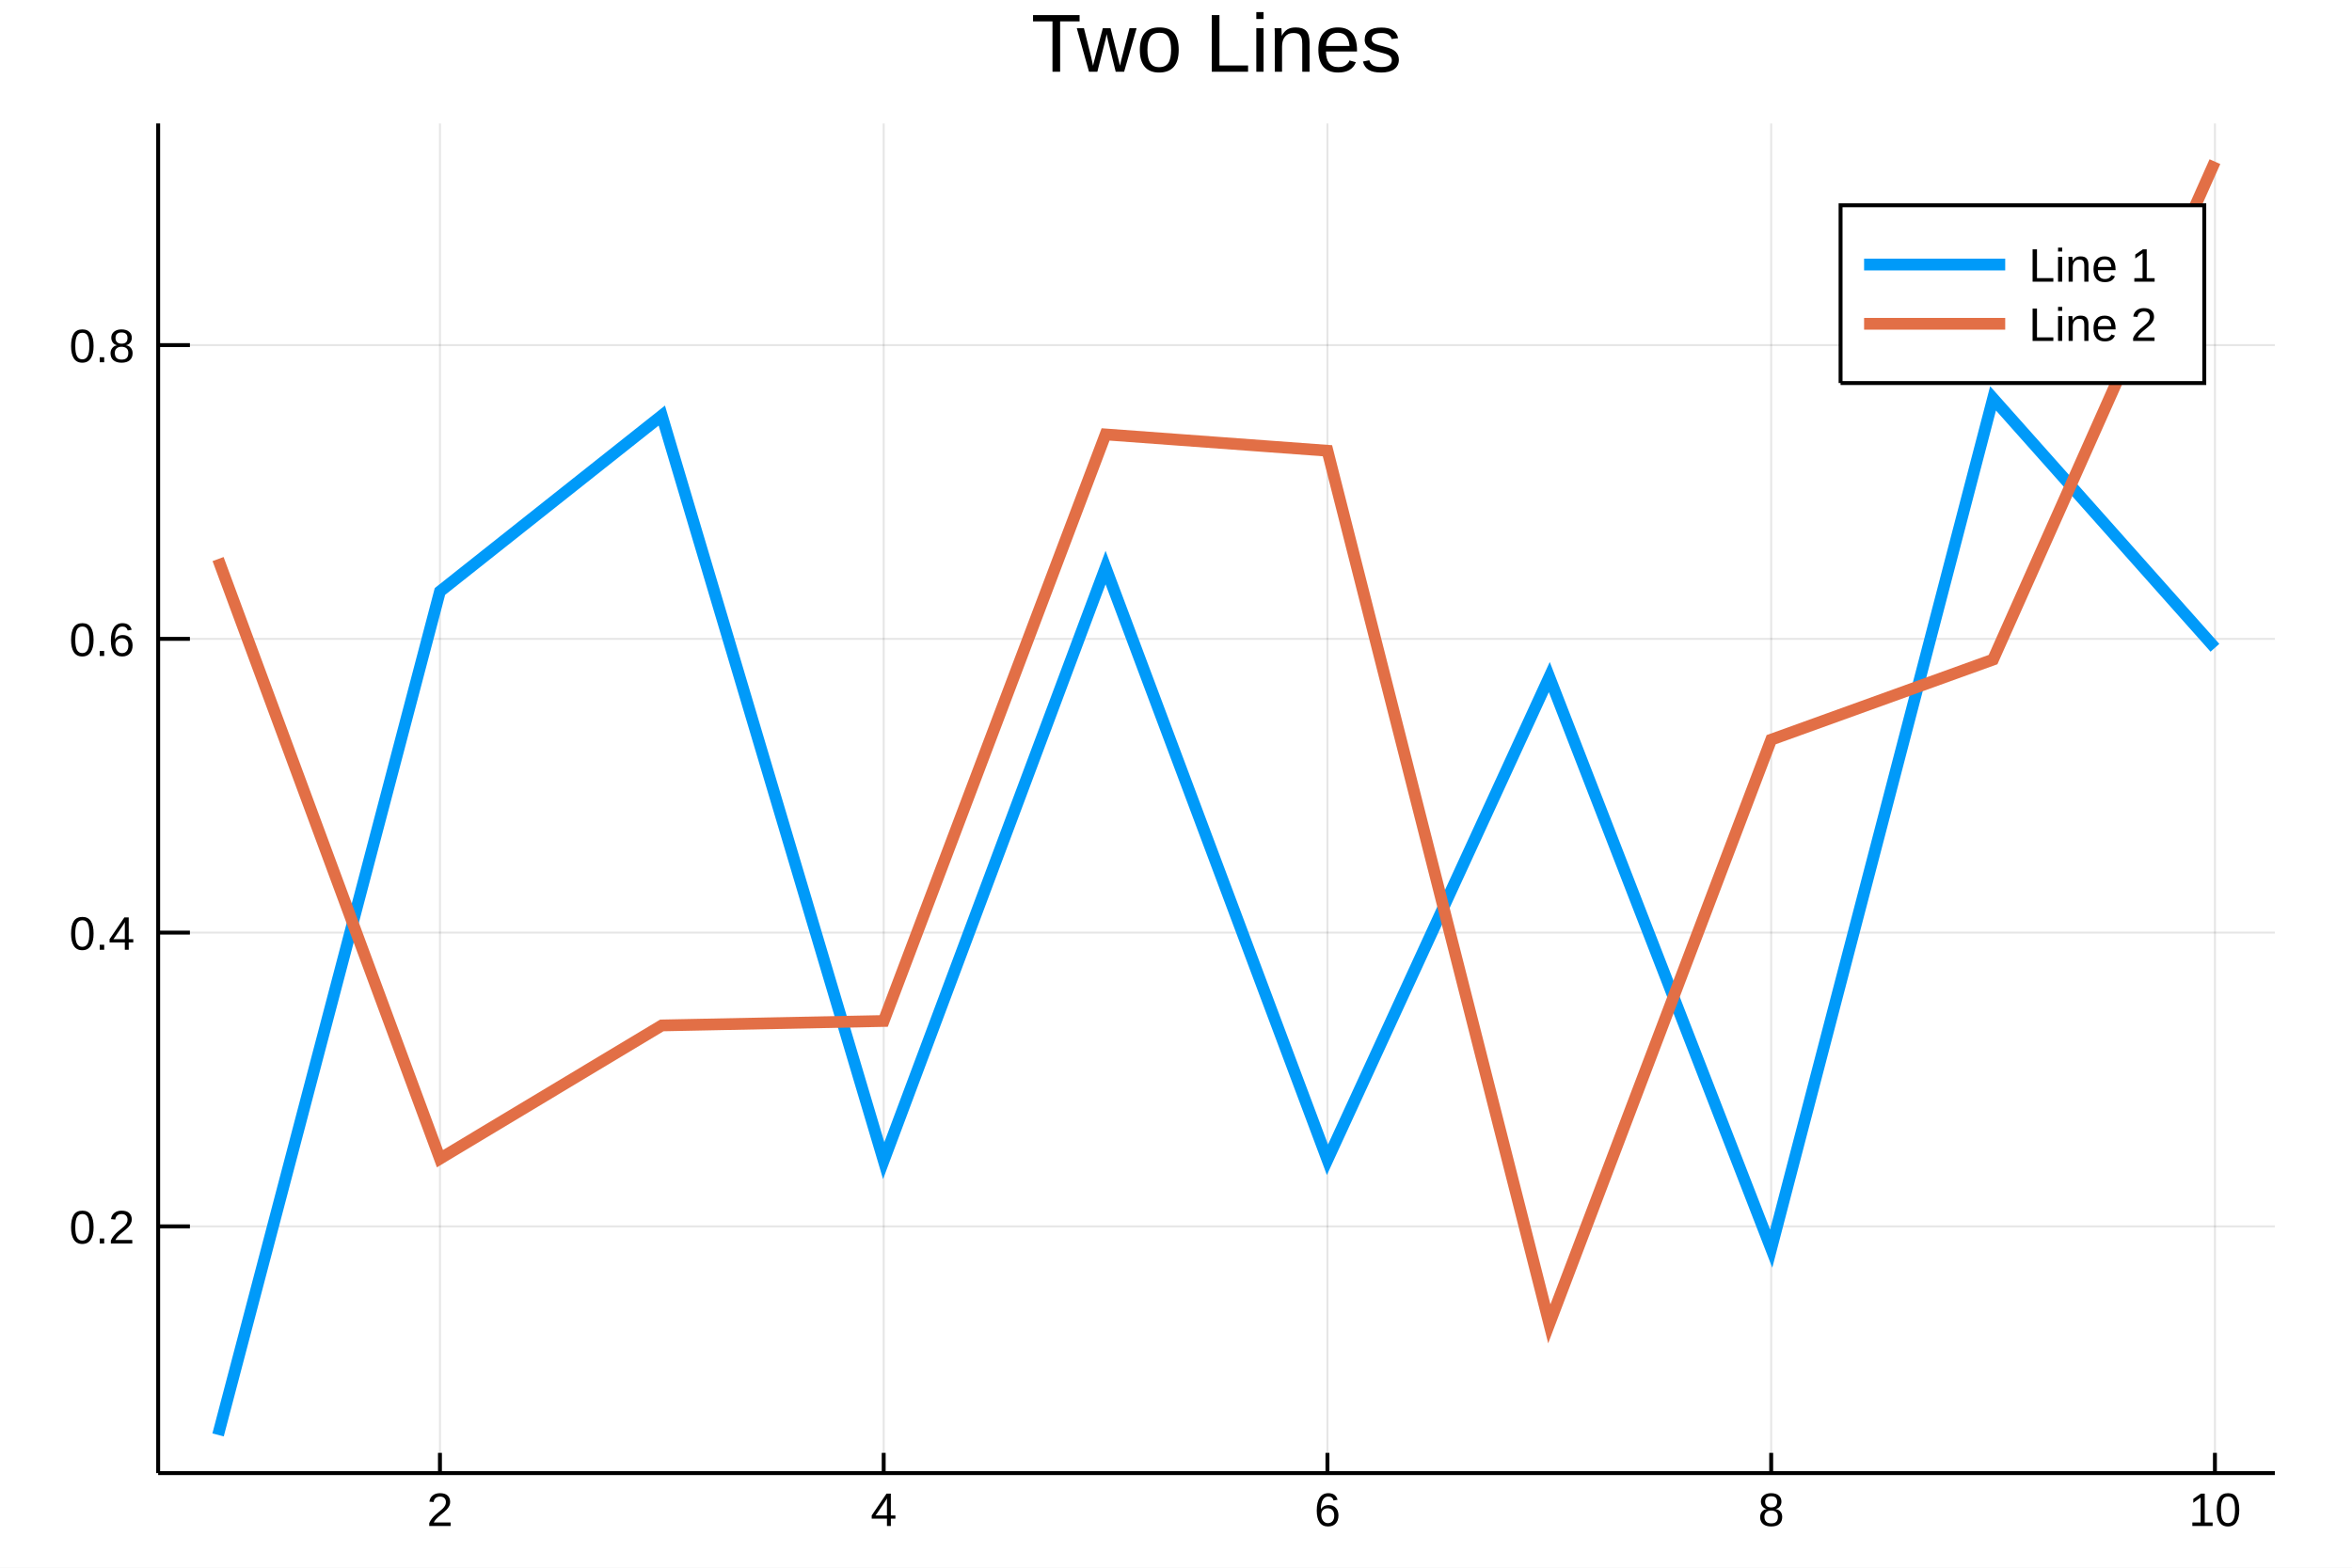
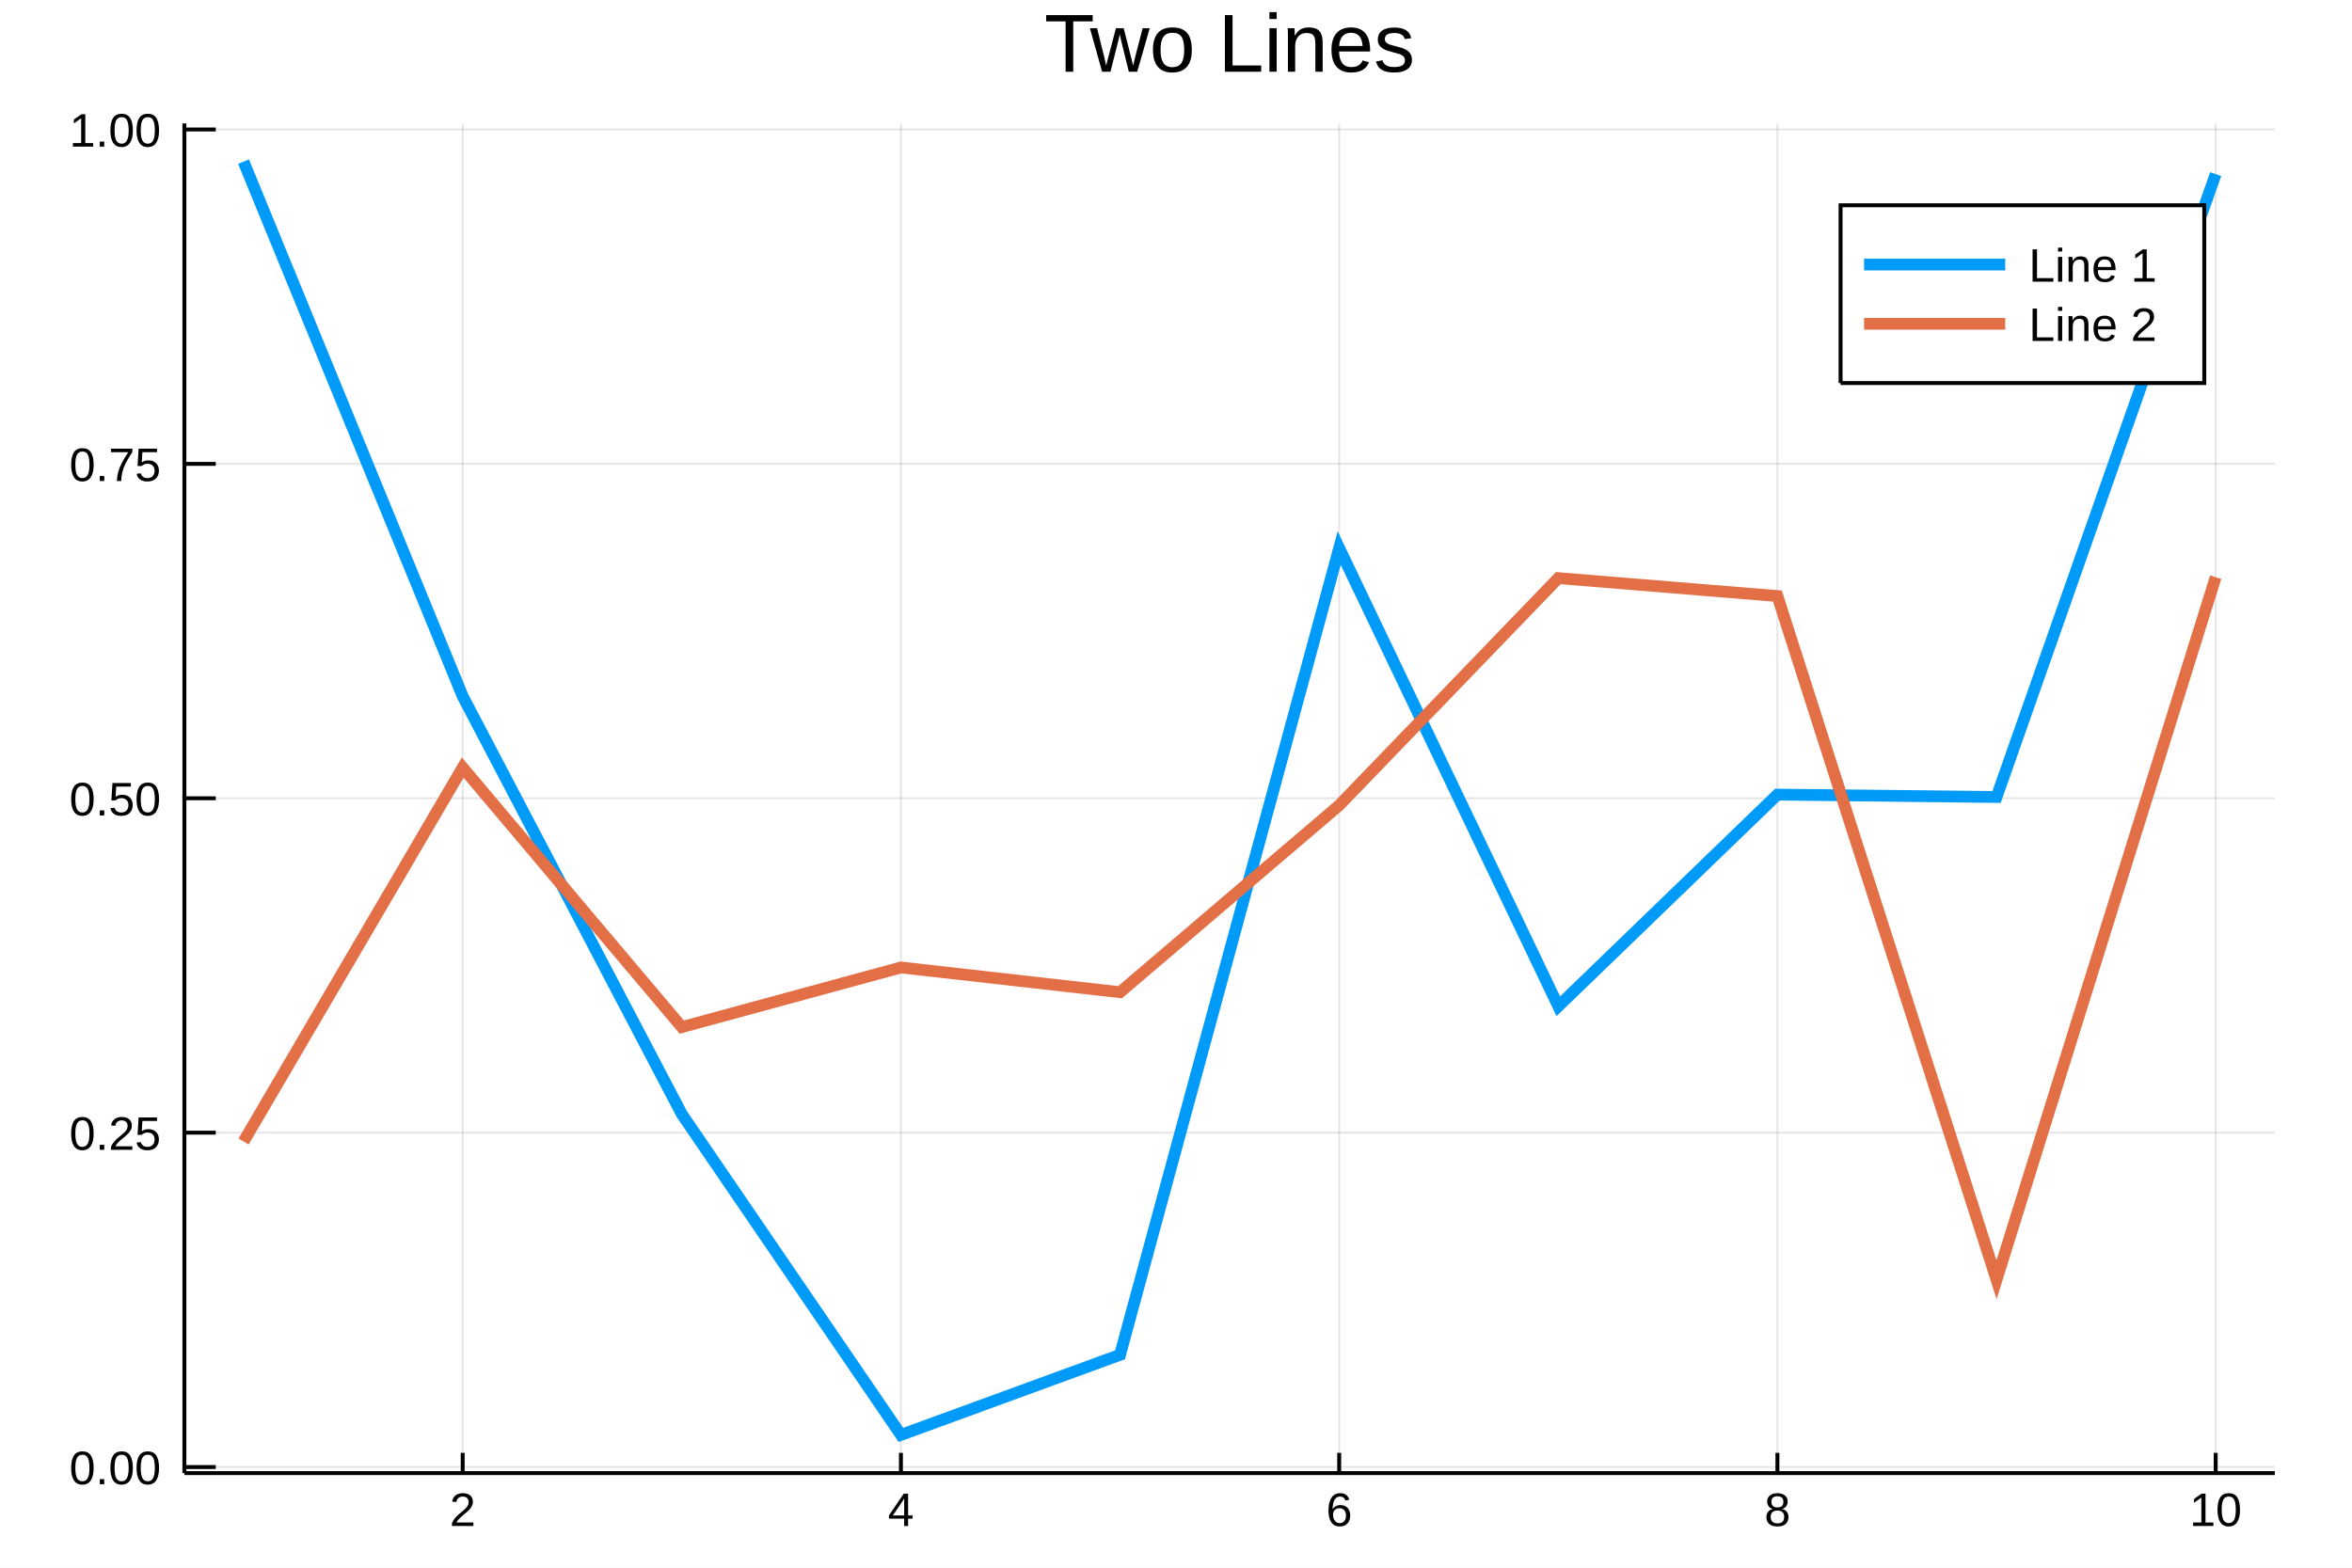
<svg xmlns="http://www.w3.org/2000/svg" width="600" height="400" viewBox="0 0 2400 1600">
  <defs>
-     <clipPath id="clip6500">
+     <clipPath id="clip5300">
      <rect x="0" y="0" width="2000" height="2000" />
    </clipPath>
  </defs>
  <defs>
-     <clipPath id="clip6501">
+     <clipPath id="clip5301">
      <rect x="0" y="0" width="2400" height="1600" />
    </clipPath>
  </defs>
-   <polygon clip-path="url(#clip6501)" points=" 0,1600 2400,1600 2400,0 0,0    " fill="#ffffff" fill-rule="evenodd" fill-opacity="1" />
+   <polygon clip-path="url(#clip5301)" points=" 0,1600 2400,1600 2400,0 0,0    " fill="#ffffff" fill-rule="evenodd" fill-opacity="1" />
  <defs>
-     <clipPath id="clip6502">
+     <clipPath id="clip5302">
      <rect x="480" y="0" width="1681" height="1600" />
    </clipPath>
  </defs>
-   <polygon clip-path="url(#clip6501)" points=" 161.394,1503.47 2321.26,1503.47 2321.26,125.984 161.394,125.984    " fill="#ffffff" fill-rule="evenodd" fill-opacity="1" />
+   <polygon clip-path="url(#clip5301)" points=" 188.156,1503.47 2321.26,1503.47 2321.26,125.984 188.156,125.984    " fill="#ffffff" fill-rule="evenodd" fill-opacity="1" />
  <defs>
-     <clipPath id="clip6503">
-       <rect x="161" y="125" width="2161" height="1378" />
+     <clipPath id="clip5303">
+       <rect x="188" y="125" width="2134" height="1378" />
    </clipPath>
  </defs>
-   <polyline clip-path="url(#clip6503)" style="stroke:#000000; stroke-width:2; stroke-opacity:0.1; fill:none" points="   448.923,1503.47 448.923,125.984    " />
-   <polyline clip-path="url(#clip6503)" style="stroke:#000000; stroke-width:2; stroke-opacity:0.1; fill:none" points="   901.725,1503.47 901.725,125.984    " />
-   <polyline clip-path="url(#clip6503)" style="stroke:#000000; stroke-width:2; stroke-opacity:0.1; fill:none" points="   1354.53,1503.47 1354.53,125.984    " />
-   <polyline clip-path="url(#clip6503)" style="stroke:#000000; stroke-width:2; stroke-opacity:0.1; fill:none" points="   1807.33,1503.47 1807.33,125.984    " />
-   <polyline clip-path="url(#clip6503)" style="stroke:#000000; stroke-width:2; stroke-opacity:0.1; fill:none" points="   2260.13,1503.47 2260.13,125.984    " />
-   <polyline clip-path="url(#clip6503)" style="stroke:#000000; stroke-width:2; stroke-opacity:0.1; fill:none" points="   161.394,1251.64 2321.26,1251.64    " />
-   <polyline clip-path="url(#clip6503)" style="stroke:#000000; stroke-width:2; stroke-opacity:0.1; fill:none" points="   161.394,951.834 2321.26,951.834    " />
-   <polyline clip-path="url(#clip6503)" style="stroke:#000000; stroke-width:2; stroke-opacity:0.1; fill:none" points="   161.394,652.027 2321.26,652.027    " />
-   <polyline clip-path="url(#clip6503)" style="stroke:#000000; stroke-width:2; stroke-opacity:0.1; fill:none" points="   161.394,352.219 2321.26,352.219    " />
-   <polyline clip-path="url(#clip6501)" style="stroke:#000000; stroke-width:4; stroke-opacity:1; fill:none" points="   161.394,1503.47 2321.26,1503.47    " />
-   <polyline clip-path="url(#clip6501)" style="stroke:#000000; stroke-width:4; stroke-opacity:1; fill:none" points="   161.394,1503.47 161.394,125.984    " />
-   <polyline clip-path="url(#clip6501)" style="stroke:#000000; stroke-width:4; stroke-opacity:1; fill:none" points="   448.923,1503.47 448.923,1482.81    " />
-   <polyline clip-path="url(#clip6501)" style="stroke:#000000; stroke-width:4; stroke-opacity:1; fill:none" points="   901.725,1503.47 901.725,1482.81    " />
-   <polyline clip-path="url(#clip6501)" style="stroke:#000000; stroke-width:4; stroke-opacity:1; fill:none" points="   1354.53,1503.47 1354.53,1482.81    " />
-   <polyline clip-path="url(#clip6501)" style="stroke:#000000; stroke-width:4; stroke-opacity:1; fill:none" points="   1807.33,1503.47 1807.33,1482.81    " />
-   <polyline clip-path="url(#clip6501)" style="stroke:#000000; stroke-width:4; stroke-opacity:1; fill:none" points="   2260.13,1503.47 2260.13,1482.81    " />
-   <polyline clip-path="url(#clip6501)" style="stroke:#000000; stroke-width:4; stroke-opacity:1; fill:none" points="   161.394,1251.64 193.792,1251.64    " />
-   <polyline clip-path="url(#clip6501)" style="stroke:#000000; stroke-width:4; stroke-opacity:1; fill:none" points="   161.394,951.834 193.792,951.834    " />
-   <polyline clip-path="url(#clip6501)" style="stroke:#000000; stroke-width:4; stroke-opacity:1; fill:none" points="   161.394,652.027 193.792,652.027    " />
-   <polyline clip-path="url(#clip6501)" style="stroke:#000000; stroke-width:4; stroke-opacity:1; fill:none" points="   161.394,352.219 193.792,352.219    " />
-   <g clip-path="url(#clip6501)">
-     <text style="fill:#000000; fill-opacity:1; font-family:Arial,Helvetica Neue,Helvetica,sans-serif; font-size:48px; text-anchor:middle;" transform="rotate(0, 448.923, 1557.47)" x="448.923" y="1557.47">2</text>
+   <polyline clip-path="url(#clip5303)" style="stroke:#000000; stroke-width:2; stroke-opacity:0.1; fill:none" points="   472.123,1503.47 472.123,125.984    " />
+   <polyline clip-path="url(#clip5303)" style="stroke:#000000; stroke-width:2; stroke-opacity:0.1; fill:none" points="   919.314,1503.47 919.314,125.984    " />
+   <polyline clip-path="url(#clip5303)" style="stroke:#000000; stroke-width:2; stroke-opacity:0.1; fill:none" points="   1366.51,1503.47 1366.51,125.984    " />
+   <polyline clip-path="url(#clip5303)" style="stroke:#000000; stroke-width:2; stroke-opacity:0.1; fill:none" points="   1813.7,1503.47 1813.7,125.984    " />
+   <polyline clip-path="url(#clip5303)" style="stroke:#000000; stroke-width:2; stroke-opacity:0.1; fill:none" points="   2260.89,1503.47 2260.89,125.984    " />
+   <polyline clip-path="url(#clip5303)" style="stroke:#000000; stroke-width:2; stroke-opacity:0.1; fill:none" points="   188.156,1497.3 2321.26,1497.3    " />
+   <polyline clip-path="url(#clip5303)" style="stroke:#000000; stroke-width:2; stroke-opacity:0.1; fill:none" points="   188.156,1156.01 2321.26,1156.01    " />
+   <polyline clip-path="url(#clip5303)" style="stroke:#000000; stroke-width:2; stroke-opacity:0.1; fill:none" points="   188.156,814.725 2321.26,814.725    " />
+   <polyline clip-path="url(#clip5303)" style="stroke:#000000; stroke-width:2; stroke-opacity:0.1; fill:none" points="   188.156,473.437 2321.26,473.437    " />
+   <polyline clip-path="url(#clip5303)" style="stroke:#000000; stroke-width:2; stroke-opacity:0.1; fill:none" points="   188.156,132.149 2321.26,132.149    " />
+   <polyline clip-path="url(#clip5301)" style="stroke:#000000; stroke-width:4; stroke-opacity:1; fill:none" points="   188.156,1503.47 2321.26,1503.47    " />
+   <polyline clip-path="url(#clip5301)" style="stroke:#000000; stroke-width:4; stroke-opacity:1; fill:none" points="   188.156,1503.47 188.156,125.984    " />
+   <polyline clip-path="url(#clip5301)" style="stroke:#000000; stroke-width:4; stroke-opacity:1; fill:none" points="   472.123,1503.47 472.123,1482.81    " />
+   <polyline clip-path="url(#clip5301)" style="stroke:#000000; stroke-width:4; stroke-opacity:1; fill:none" points="   919.314,1503.47 919.314,1482.81    " />
+   <polyline clip-path="url(#clip5301)" style="stroke:#000000; stroke-width:4; stroke-opacity:1; fill:none" points="   1366.51,1503.47 1366.51,1482.81    " />
+   <polyline clip-path="url(#clip5301)" style="stroke:#000000; stroke-width:4; stroke-opacity:1; fill:none" points="   1813.7,1503.47 1813.7,1482.81    " />
+   <polyline clip-path="url(#clip5301)" style="stroke:#000000; stroke-width:4; stroke-opacity:1; fill:none" points="   2260.89,1503.47 2260.89,1482.81    " />
+   <polyline clip-path="url(#clip5301)" style="stroke:#000000; stroke-width:4; stroke-opacity:1; fill:none" points="   188.156,1497.3 220.153,1497.3    " />
+   <polyline clip-path="url(#clip5301)" style="stroke:#000000; stroke-width:4; stroke-opacity:1; fill:none" points="   188.156,1156.01 220.153,1156.01    " />
+   <polyline clip-path="url(#clip5301)" style="stroke:#000000; stroke-width:4; stroke-opacity:1; fill:none" points="   188.156,814.725 220.153,814.725    " />
+   <polyline clip-path="url(#clip5301)" style="stroke:#000000; stroke-width:4; stroke-opacity:1; fill:none" points="   188.156,473.437 220.153,473.437    " />
+   <polyline clip-path="url(#clip5301)" style="stroke:#000000; stroke-width:4; stroke-opacity:1; fill:none" points="   188.156,132.149 220.153,132.149    " />
+   <g clip-path="url(#clip5301)">
+     <text style="fill:#000000; fill-opacity:1; font-family:Arial,Helvetica Neue,Helvetica,sans-serif; font-size:48px; text-anchor:middle;" transform="rotate(0, 472.123, 1557.47)" x="472.123" y="1557.47">2</text>
  </g>
-   <g clip-path="url(#clip6501)">
-     <text style="fill:#000000; fill-opacity:1; font-family:Arial,Helvetica Neue,Helvetica,sans-serif; font-size:48px; text-anchor:middle;" transform="rotate(0, 901.725, 1557.47)" x="901.725" y="1557.47">4</text>
+   <g clip-path="url(#clip5301)">
+     <text style="fill:#000000; fill-opacity:1; font-family:Arial,Helvetica Neue,Helvetica,sans-serif; font-size:48px; text-anchor:middle;" transform="rotate(0, 919.314, 1557.47)" x="919.314" y="1557.47">4</text>
  </g>
-   <g clip-path="url(#clip6501)">
-     <text style="fill:#000000; fill-opacity:1; font-family:Arial,Helvetica Neue,Helvetica,sans-serif; font-size:48px; text-anchor:middle;" transform="rotate(0, 1354.53, 1557.47)" x="1354.53" y="1557.47">6</text>
+   <g clip-path="url(#clip5301)">
+     <text style="fill:#000000; fill-opacity:1; font-family:Arial,Helvetica Neue,Helvetica,sans-serif; font-size:48px; text-anchor:middle;" transform="rotate(0, 1366.51, 1557.47)" x="1366.51" y="1557.47">6</text>
  </g>
-   <g clip-path="url(#clip6501)">
-     <text style="fill:#000000; fill-opacity:1; font-family:Arial,Helvetica Neue,Helvetica,sans-serif; font-size:48px; text-anchor:middle;" transform="rotate(0, 1807.33, 1557.47)" x="1807.33" y="1557.47">8</text>
+   <g clip-path="url(#clip5301)">
+     <text style="fill:#000000; fill-opacity:1; font-family:Arial,Helvetica Neue,Helvetica,sans-serif; font-size:48px; text-anchor:middle;" transform="rotate(0, 1813.7, 1557.47)" x="1813.7" y="1557.47">8</text>
  </g>
-   <g clip-path="url(#clip6501)">
-     <text style="fill:#000000; fill-opacity:1; font-family:Arial,Helvetica Neue,Helvetica,sans-serif; font-size:48px; text-anchor:middle;" transform="rotate(0, 2260.13, 1557.47)" x="2260.13" y="1557.47">10</text>
+   <g clip-path="url(#clip5301)">
+     <text style="fill:#000000; fill-opacity:1; font-family:Arial,Helvetica Neue,Helvetica,sans-serif; font-size:48px; text-anchor:middle;" transform="rotate(0, 2260.89, 1557.47)" x="2260.89" y="1557.47">10</text>
  </g>
-   <g clip-path="url(#clip6501)">
-     <text style="fill:#000000; fill-opacity:1; font-family:Arial,Helvetica Neue,Helvetica,sans-serif; font-size:48px; text-anchor:end;" transform="rotate(0, 137.394, 1269.14)" x="137.394" y="1269.14">0.2</text>
+   <g clip-path="url(#clip5301)">
+     <text style="fill:#000000; fill-opacity:1; font-family:Arial,Helvetica Neue,Helvetica,sans-serif; font-size:48px; text-anchor:end;" transform="rotate(0, 164.156, 1514.8)" x="164.156" y="1514.8">0.00</text>
  </g>
-   <g clip-path="url(#clip6501)">
-     <text style="fill:#000000; fill-opacity:1; font-family:Arial,Helvetica Neue,Helvetica,sans-serif; font-size:48px; text-anchor:end;" transform="rotate(0, 137.394, 969.334)" x="137.394" y="969.334">0.4</text>
+   <g clip-path="url(#clip5301)">
+     <text style="fill:#000000; fill-opacity:1; font-family:Arial,Helvetica Neue,Helvetica,sans-serif; font-size:48px; text-anchor:end;" transform="rotate(0, 164.156, 1173.51)" x="164.156" y="1173.51">0.25</text>
  </g>
-   <g clip-path="url(#clip6501)">
-     <text style="fill:#000000; fill-opacity:1; font-family:Arial,Helvetica Neue,Helvetica,sans-serif; font-size:48px; text-anchor:end;" transform="rotate(0, 137.394, 669.527)" x="137.394" y="669.527">0.6</text>
+   <g clip-path="url(#clip5301)">
+     <text style="fill:#000000; fill-opacity:1; font-family:Arial,Helvetica Neue,Helvetica,sans-serif; font-size:48px; text-anchor:end;" transform="rotate(0, 164.156, 832.225)" x="164.156" y="832.225">0.50</text>
  </g>
-   <g clip-path="url(#clip6501)">
-     <text style="fill:#000000; fill-opacity:1; font-family:Arial,Helvetica Neue,Helvetica,sans-serif; font-size:48px; text-anchor:end;" transform="rotate(0, 137.394, 369.719)" x="137.394" y="369.719">0.8</text>
+   <g clip-path="url(#clip5301)">
+     <text style="fill:#000000; fill-opacity:1; font-family:Arial,Helvetica Neue,Helvetica,sans-serif; font-size:48px; text-anchor:end;" transform="rotate(0, 164.156, 490.937)" x="164.156" y="490.937">0.75</text>
  </g>
-   <g clip-path="url(#clip6501)">
-     <text style="fill:#000000; fill-opacity:1; font-family:Arial,Helvetica Neue,Helvetica,sans-serif; font-size:84px; text-anchor:middle;" transform="rotate(0, 1241.33, 73.2)" x="1241.33" y="73.2">Two Lines</text>
+   <g clip-path="url(#clip5301)">
+     <text style="fill:#000000; fill-opacity:1; font-family:Arial,Helvetica Neue,Helvetica,sans-serif; font-size:48px; text-anchor:end;" transform="rotate(0, 164.156, 149.649)" x="164.156" y="149.649">1.00</text>
  </g>
-   <polyline clip-path="url(#clip6503)" style="stroke:#009af9; stroke-width:12; stroke-opacity:1; fill:none" points="   222.522,1464.49 448.923,603.655 675.324,424.138 901.725,1184.57 1128.13,579.275 1354.53,1183.66 1580.93,691.005 1807.33,1274.38 2033.73,406.601 2260.13,661.136       " />
-   <polyline clip-path="url(#clip6503)" style="stroke:#e26f46; stroke-width:12; stroke-opacity:1; fill:none" points="   222.522,570.579 448.923,1182.53 675.324,1046.56 901.725,1042.03 1128.13,443.384 1354.53,460.021 1580.93,1351.13 1807.33,754.922 2033.73,673.179 2260.13,164.97       " />
-   <polygon clip-path="url(#clip6501)" points=" 1878.14,390.944 2249.26,390.944 2249.26,209.504 1878.14,209.504    " fill="#ffffff" fill-rule="evenodd" fill-opacity="1" />
-   <polyline clip-path="url(#clip6501)" style="stroke:#000000; stroke-width:4; stroke-opacity:1; fill:none" points="   1878.14,390.944 2249.26,390.944 2249.26,209.504 1878.14,209.504 1878.14,390.944    " />
-   <polyline clip-path="url(#clip6501)" style="stroke:#009af9; stroke-width:12; stroke-opacity:1; fill:none" points="   1902.14,269.984 2046.14,269.984    " />
-   <g clip-path="url(#clip6501)">
+   <g clip-path="url(#clip5301)">
+     <text style="fill:#000000; fill-opacity:1; font-family:Arial,Helvetica Neue,Helvetica,sans-serif; font-size:84px; text-anchor:middle;" transform="rotate(0, 1254.71, 73.2)" x="1254.71" y="73.2">Two Lines</text>
+   </g>
+   <polyline clip-path="url(#clip5303)" style="stroke:#009af9; stroke-width:12; stroke-opacity:1; fill:none" points="   248.527,164.97 472.123,710.558 695.719,1137.05 919.314,1464.49 1142.91,1382.73 1366.51,559.372 1590.1,1026.99 1813.7,810.987 2037.29,813.449 2260.89,177.714       " />
+   <polyline clip-path="url(#clip5303)" style="stroke:#e26f46; stroke-width:12; stroke-opacity:1; fill:none" points="   248.527,1165.06 472.123,783.376 695.719,1048.28 919.314,987.408 1142.91,1012.66 1366.51,821.91 1590.1,590.041 1813.7,608.354 2037.29,1306.13 2260.89,589.094       " />
+   <polygon clip-path="url(#clip5301)" points=" 1878.14,390.944 2249.26,390.944 2249.26,209.504 1878.14,209.504    " fill="#ffffff" fill-rule="evenodd" fill-opacity="1" />
+   <polyline clip-path="url(#clip5301)" style="stroke:#000000; stroke-width:4; stroke-opacity:1; fill:none" points="   1878.14,390.944 2249.26,390.944 2249.26,209.504 1878.14,209.504 1878.14,390.944    " />
+   <polyline clip-path="url(#clip5301)" style="stroke:#009af9; stroke-width:12; stroke-opacity:1; fill:none" points="   1902.14,269.984 2046.14,269.984    " />
+   <g clip-path="url(#clip5301)">
    <text style="fill:#000000; fill-opacity:1; font-family:Arial,Helvetica Neue,Helvetica,sans-serif; font-size:48px; text-anchor:start;" transform="rotate(0, 2070.14, 287.484)" x="2070.14" y="287.484">Line 1</text>
  </g>
-   <polyline clip-path="url(#clip6501)" style="stroke:#e26f46; stroke-width:12; stroke-opacity:1; fill:none" points="   1902.14,330.464 2046.14,330.464    " />
-   <g clip-path="url(#clip6501)">
+   <polyline clip-path="url(#clip5301)" style="stroke:#e26f46; stroke-width:12; stroke-opacity:1; fill:none" points="   1902.14,330.464 2046.14,330.464    " />
+   <g clip-path="url(#clip5301)">
    <text style="fill:#000000; fill-opacity:1; font-family:Arial,Helvetica Neue,Helvetica,sans-serif; font-size:48px; text-anchor:start;" transform="rotate(0, 2070.14, 347.964)" x="2070.14" y="347.964">Line 2</text>
  </g>
</svg>
